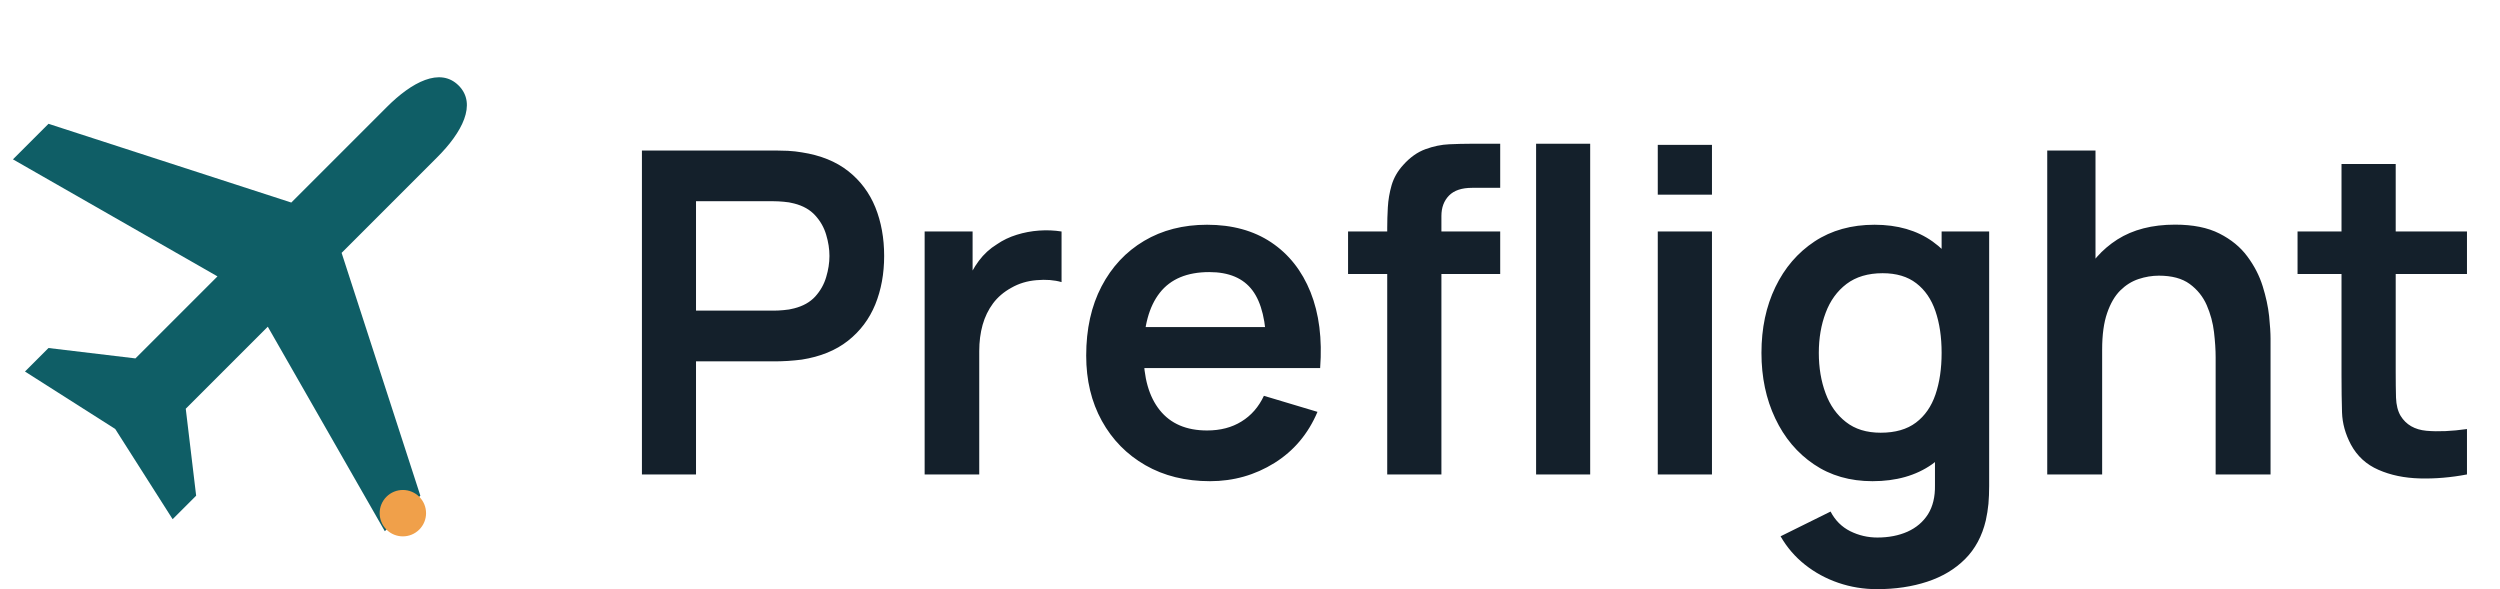
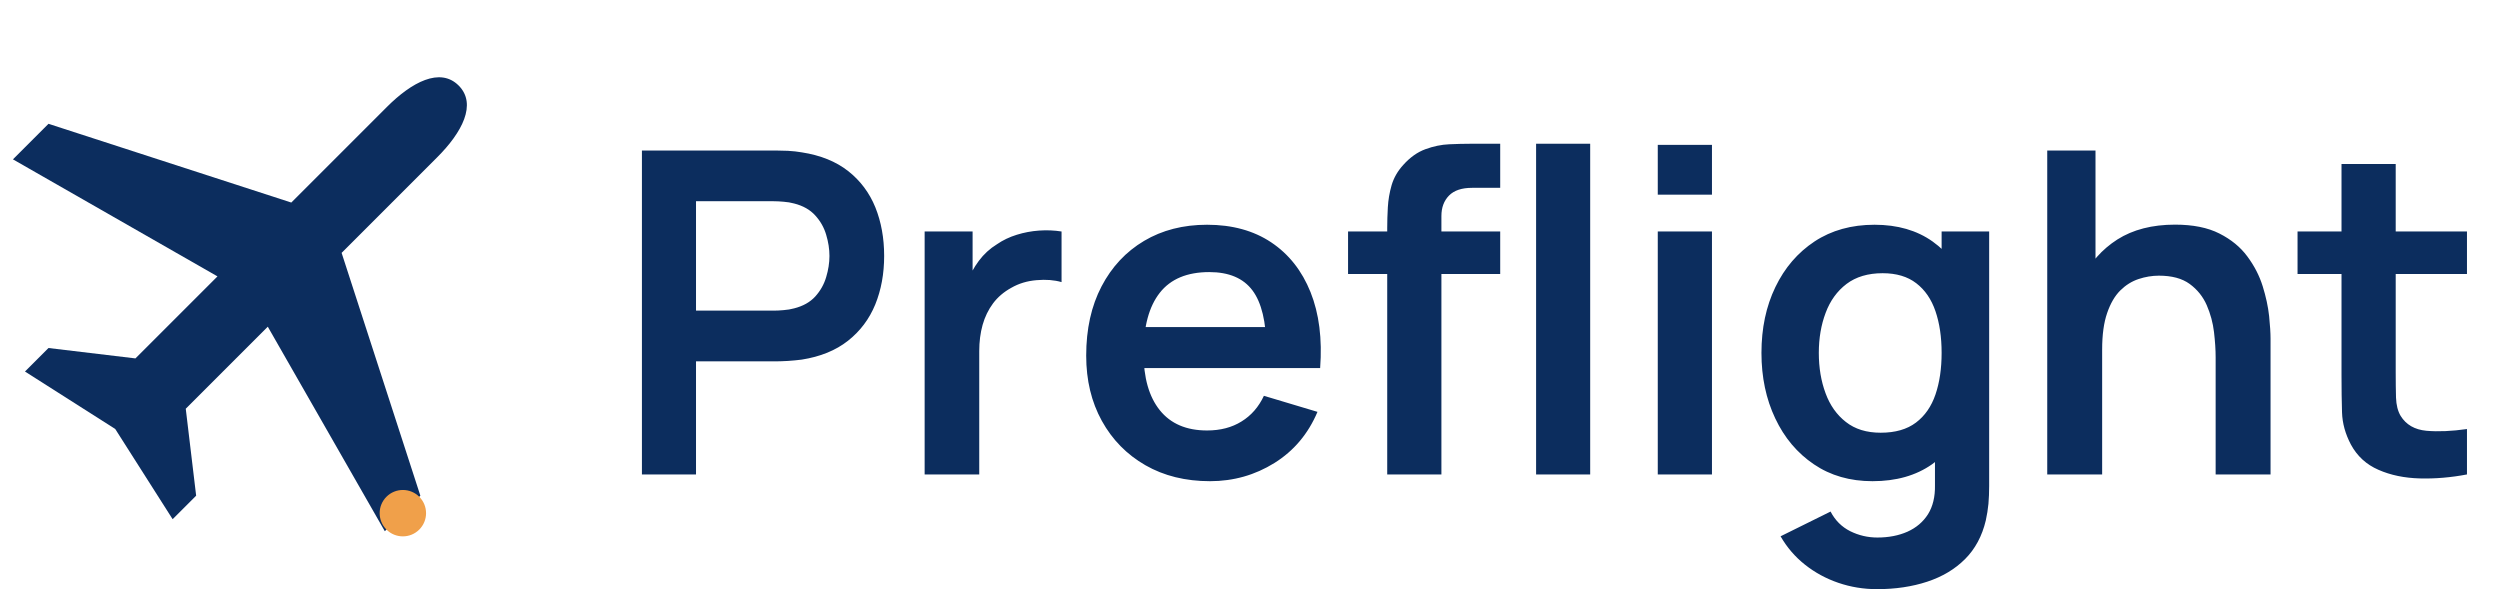
<svg xmlns="http://www.w3.org/2000/svg" viewBox="0 -16 2445 576">
-   <style>.word{fill:#14202b}@media (prefers-color-scheme:dark){.word{fill:#e4e9ec}}</style>
+   <style>.word{fill:#0c2d5e}@media (prefers-color-scheme:dark){.word{fill:#e6edf7}}</style>
  <g transform="scale(0.58182) translate(-88 -40)">
    <g transform="translate(-166 -150) scale(1.3)">
      <g transform="translate(548 476) rotate(45)">
-         <path fill="#0f5e66" d="M0 -340 C34 -340 46 -300 46 -255 L46 -80 L340 70 L340 135 L46 55 L46 205 L135 275 L135 318 L0 288 L-135 318 L-135 275 L-46 205 L-46 55 L-340 135 L-340 70 L-46 -80 L-46 -255 C-46 -300 -34 -340 0 -340 Z" />
+         <path fill="#0c2d5e" d="M0 -340 C34 -340 46 -300 46 -255 L46 -80 L340 70 L340 135 L46 55 L46 205 L135 275 L135 318 L0 288 L-135 318 L-135 275 L-46 205 L-46 55 L-340 135 L-340 70 L-46 -80 L-46 -255 C-46 -300 -34 -340 0 -340 Z" />
        <circle cx="340" cy="102" r="30" fill="#f0a04a" />
      </g>
    </g>
  </g>
  <path class="word" transform="translate(597 448)" d="M30.8 0V-316.8H161.7Q166.3 -316.8 173.6 -316.5Q180.9 -316.1 187.1 -315Q214.5 -310.8 232.5 -296.7Q250.4 -282.6 259.1 -261.2Q267.7 -239.8 267.7 -213.7Q267.7 -187.6 259 -166.2Q250.2 -144.8 232.3 -130.7Q214.4 -116.6 187.1 -112.3Q180.9 -111.5 173.5 -111Q166.1 -110.6 161.7 -110.6H83.7V0ZM83.7 -160.2H159.5Q164 -160.2 169.4 -160.7Q174.9 -161.1 179.6 -162.4Q192.7 -165.7 200.3 -174Q207.9 -182.4 211 -193Q214.2 -203.6 214.2 -213.7Q214.2 -223.8 211 -234.4Q207.9 -245 200.3 -253.3Q192.7 -261.7 179.6 -265Q174.9 -266.3 169.4 -266.7Q164 -267.2 159.5 -267.2H83.7Z M307.3 0V-237.6H354.2V-179.7L348.5 -187.2Q353 -199.1 360.3 -208.9Q367.7 -218.8 378 -225.1Q386.7 -231.1 397.4 -234.4Q408 -237.7 419.2 -238.5Q430.5 -239.3 441.2 -237.6V-188.1Q430.5 -191.2 416.8 -190Q403.1 -188.9 392 -182.5Q381.1 -176.5 374.2 -167.3Q367.3 -158 364 -146.3Q360.7 -134.5 360.7 -120.7V0Z M586.4 6.6Q550.4 6.6 523.2 -9Q495.9 -24.7 480.6 -52.4Q465.3 -80.1 465.3 -116.2Q465.3 -155.2 480.3 -183.9Q495.3 -212.6 521.9 -228.4Q548.5 -244.2 583.5 -244.2Q620.4 -244.2 646.2 -227Q672.1 -209.7 684.7 -178.3Q697.3 -146.8 694.1 -104H641.5V-123.3Q641.3 -162.1 627.9 -180Q614.5 -197.9 585.7 -197.9Q553.2 -197.9 537.3 -177.7Q521.4 -157.5 521.4 -118.8Q521.4 -82.6 537.3 -62.8Q553.2 -43 583.5 -43Q603.1 -43 617.2 -51.8Q631.4 -60.5 639.1 -76.9L691.5 -61.2Q677.9 -29 649.4 -11.2Q620.8 6.6 586.4 6.6ZM504.7 -104V-144.1H668.2V-104Z M759.7 0V-241.3Q759.7 -250.4 760.3 -261.2Q760.9 -272.1 764 -282.9Q767.2 -293.7 775.3 -302.6Q785.3 -313.8 797.1 -318.1Q808.9 -322.4 820.3 -322.9Q831.7 -323.4 840.5 -323.4H870.2V-280.3H842.7Q827.5 -280.3 820.1 -272.7Q812.7 -265.1 812.7 -252.8V0ZM721.4 -196V-237.6H870.2V-196Z M905.3 0V-323.4H958.2V0Z M1024.3 -273.6V-322.3H1077.3V-273.6ZM1024.3 0V-237.6H1077.3V0Z M1238.7 112.2Q1219 112.2 1200.9 106Q1182.8 99.8 1168.2 88.2Q1153.7 76.7 1144.4 60.5L1193.3 36.3Q1200 49.2 1212.5 55.5Q1225 61.7 1239.1 61.7Q1255.6 61.7 1268.5 56Q1281.4 50.2 1288.6 38.9Q1295.7 27.5 1295.4 10.6V-57.1H1301.9V-237.6H1348.4V11.4Q1348.4 20.5 1347.7 28.7Q1346.9 36.9 1345.1 45Q1339.7 67.9 1324.8 82.8Q1310 97.6 1287.8 104.9Q1265.7 112.2 1238.7 112.2ZM1234.3 6.6Q1201.3 6.6 1177 -9.9Q1152.6 -26.4 1139.2 -54.8Q1125.7 -83.2 1125.7 -118.9Q1125.7 -155 1139.3 -183.2Q1152.9 -211.5 1177.7 -227.9Q1202.5 -244.2 1236.3 -244.2Q1270 -244.2 1293.1 -227.8Q1316.1 -211.3 1328 -182.9Q1339.8 -154.6 1339.8 -118.9Q1339.8 -83.3 1327.9 -54.9Q1316 -26.5 1292.5 -9.9Q1269 6.6 1234.3 6.6ZM1242.3 -40.8Q1263.7 -40.8 1276.8 -50.7Q1289.9 -60.6 1295.9 -78.2Q1301.9 -95.8 1301.9 -118.9Q1301.9 -142 1295.9 -159.6Q1289.9 -177.2 1277.1 -187Q1264.4 -196.8 1244.2 -196.8Q1222.8 -196.8 1208.9 -186.3Q1195.1 -175.8 1188.5 -158.1Q1181.8 -140.4 1181.8 -118.9Q1181.8 -97.1 1188.4 -79.4Q1194.9 -61.7 1208.3 -51.3Q1221.6 -40.8 1242.3 -40.8Z M1569.9 0V-114.5Q1569.9 -125.5 1568.3 -139.2Q1566.7 -152.8 1561.2 -165.5Q1555.7 -178.1 1544.5 -186.3Q1533.4 -194.4 1514.4 -194.4Q1504.4 -194.4 1494.5 -191.1Q1484.6 -187.8 1476.6 -179.9Q1468.6 -171.9 1463.8 -157.9Q1458.9 -143.8 1458.9 -122.1L1427.4 -135.6Q1427.4 -165.8 1439.2 -190.5Q1451 -215.2 1473.8 -229.8Q1496.7 -244.3 1530.2 -244.3Q1556.5 -244.3 1573.6 -235.6Q1590.8 -226.9 1600.9 -213.2Q1611.1 -199.5 1615.9 -184.1Q1620.7 -168.7 1622.2 -154.9Q1623.6 -141.1 1623.6 -132.7V0ZM1405.2 0V-316.8H1452.4V-150H1458.9V0Z M1815.7 0Q1792.2 4.5 1769.6 3.9Q1746.9 3.3 1729.2 -4.5Q1711.4 -12.2 1702.2 -29.2Q1694 -44.7 1693.5 -60.7Q1693 -76.7 1693 -97.1V-303.6H1746V-100Q1746 -85.9 1746.3 -75.1Q1746.7 -64.2 1750.8 -57.3Q1758.8 -44.3 1776.1 -42.7Q1793.4 -41.2 1815.7 -44.4ZM1650 -196V-237.6H1815.7V-196Z" />
</svg>
